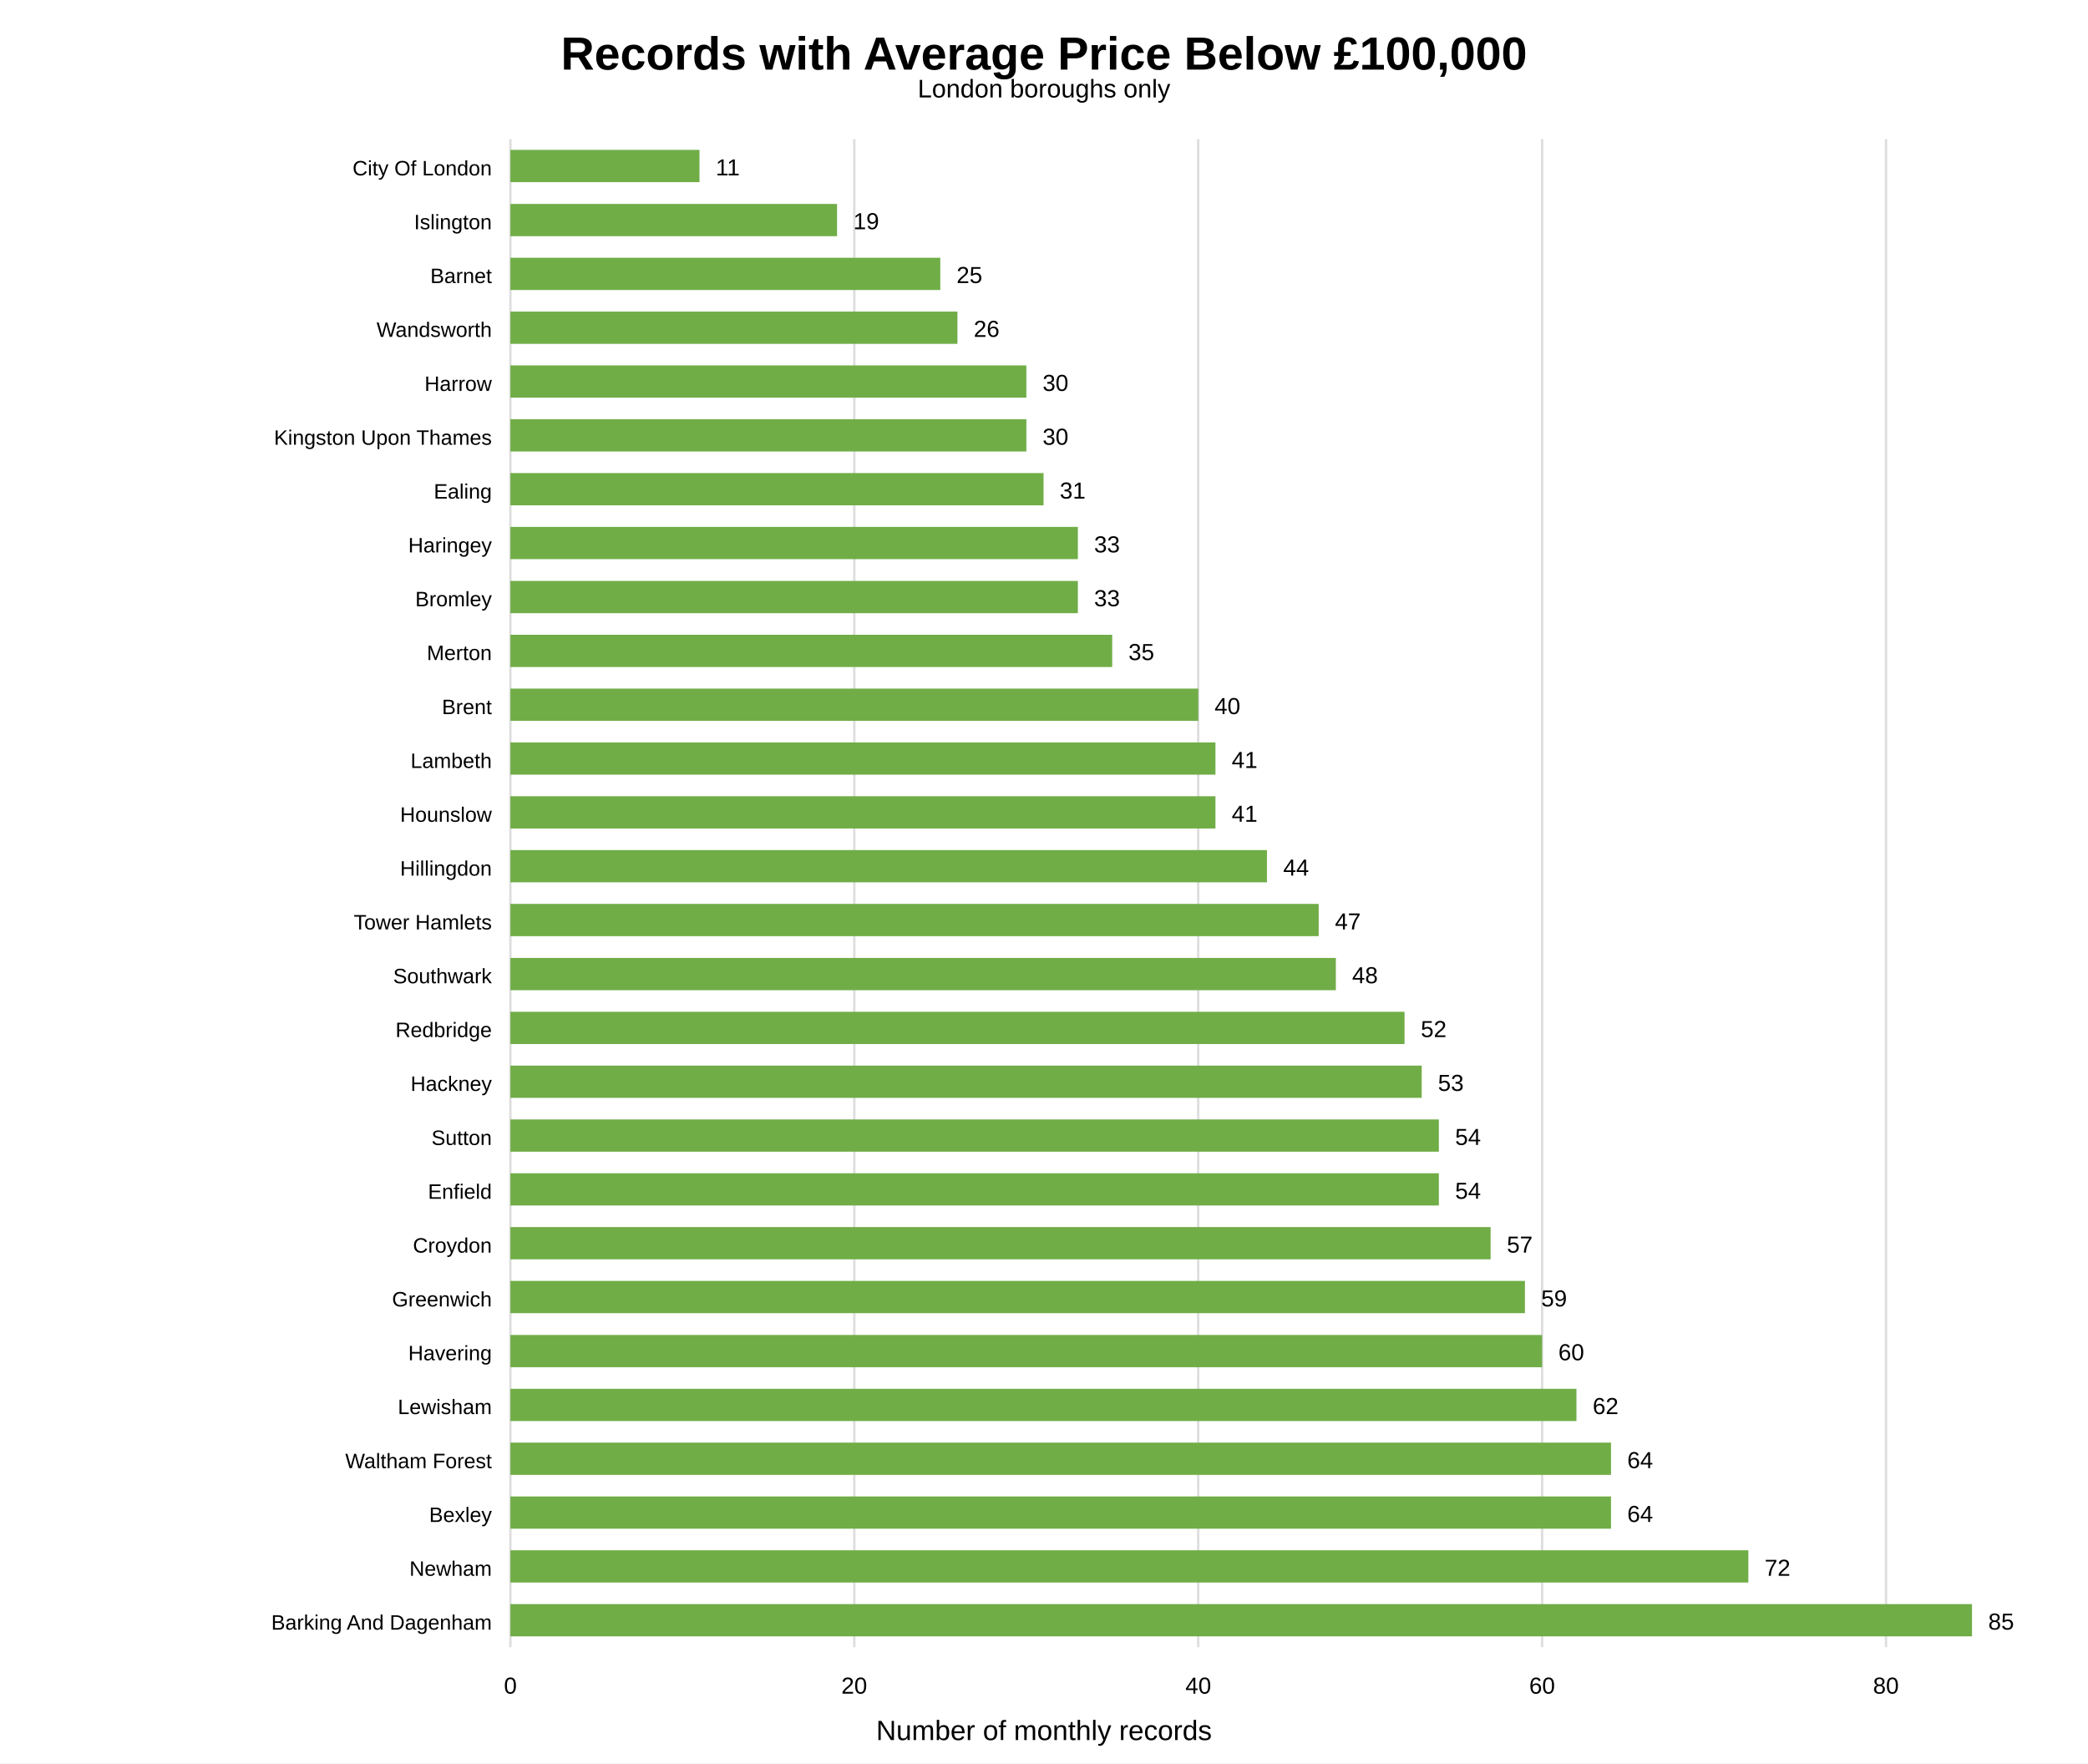
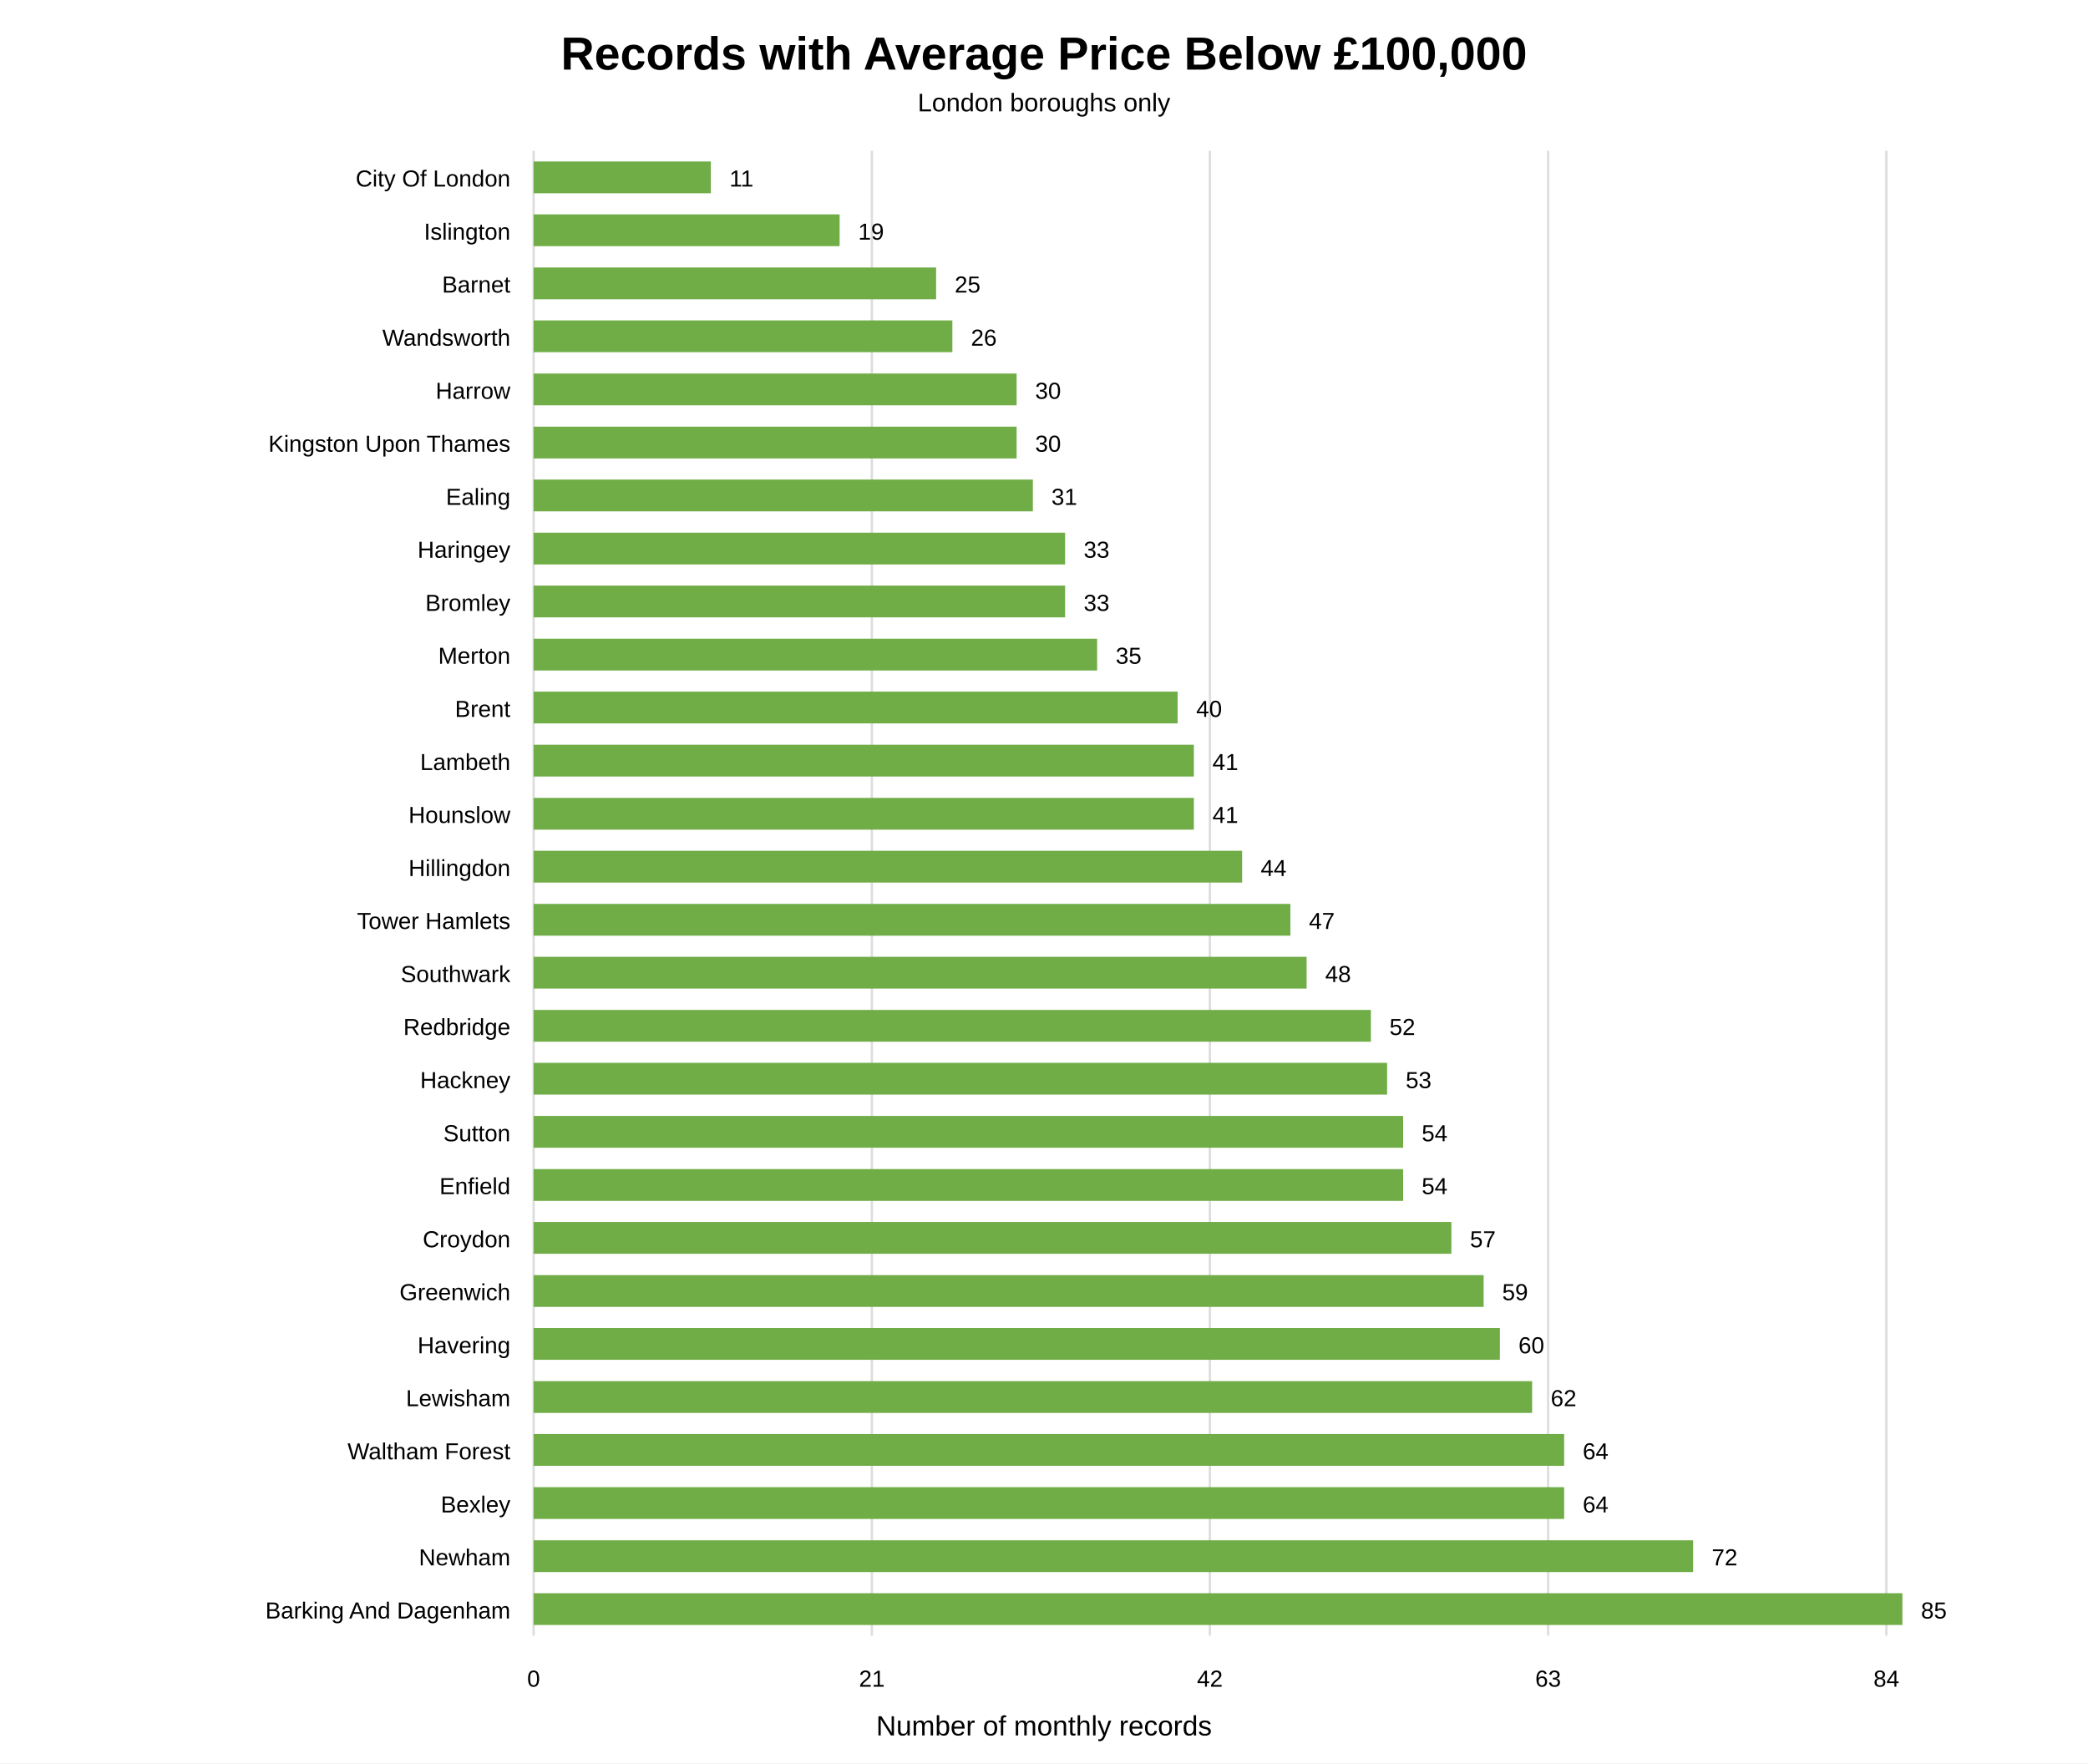
<svg xmlns="http://www.w3.org/2000/svg" width="900" height="760" viewBox="0 0 900 760">
  <rect width="100%" height="100%" fill="white" />
-   <text x="450.0" y="30" text-anchor="middle" font-family="Arial" font-size="20" font-weight="bold">Records with Average Price Below £100,000</text>
-   <line x1="220.0" y1="60" x2="220.0" y2="710" stroke="#ddd" />
-   <text x="220.0" y="730.0" text-anchor="middle" font-family="Arial" font-size="10" font-weight="normal">0</text>
-   <line x1="368.235" y1="60" x2="368.235" y2="710" stroke="#ddd" />
-   <text x="368.2" y="730.0" text-anchor="middle" font-family="Arial" font-size="10" font-weight="normal">20</text>
-   <line x1="516.471" y1="60" x2="516.471" y2="710" stroke="#ddd" />
-   <text x="516.5" y="730.0" text-anchor="middle" font-family="Arial" font-size="10" font-weight="normal">40</text>
-   <line x1="664.706" y1="60" x2="664.706" y2="710" stroke="#ddd" />
-   <text x="664.7" y="730.0" text-anchor="middle" font-family="Arial" font-size="10" font-weight="normal">60</text>
-   <line x1="812.941" y1="60" x2="812.941" y2="710" stroke="#ddd" />
-   <text x="812.9" y="730.0" text-anchor="middle" font-family="Arial" font-size="10" font-weight="normal">80</text>
-   <text x="212.0" y="75.6" text-anchor="end" font-family="Arial" font-size="9" font-weight="normal">City Of London</text>
-   <rect x="220" y="64.6" width="81.5" height="13.9" fill="#70AD47" />
-   <text x="308.5" y="75.6" text-anchor="start" font-family="Arial" font-size="10" font-weight="normal">11</text>
-   <text x="212.0" y="98.8" text-anchor="end" font-family="Arial" font-size="9" font-weight="normal">Islington</text>
-   <rect x="220" y="87.9" width="140.8" height="13.9" fill="#70AD47" />
-   <text x="367.8" y="98.8" text-anchor="start" font-family="Arial" font-size="10" font-weight="normal">19</text>
-   <text x="212.0" y="122.0" text-anchor="end" font-family="Arial" font-size="9" font-weight="normal">Barnet</text>
-   <rect x="220" y="111.1" width="185.3" height="13.9" fill="#70AD47" />
-   <text x="412.3" y="122.0" text-anchor="start" font-family="Arial" font-size="10" font-weight="normal">25</text>
-   <text x="212.0" y="145.2" text-anchor="end" font-family="Arial" font-size="9" font-weight="normal">Wandsworth</text>
-   <rect x="220" y="134.3" width="192.7" height="13.9" fill="#70AD47" />
-   <text x="419.7" y="145.2" text-anchor="start" font-family="Arial" font-size="10" font-weight="normal">26</text>
-   <text x="212.0" y="168.5" text-anchor="end" font-family="Arial" font-size="9" font-weight="normal">Harrow</text>
-   <rect x="220" y="157.5" width="222.4" height="13.9" fill="#70AD47" />
-   <text x="449.4" y="168.5" text-anchor="start" font-family="Arial" font-size="10" font-weight="normal">30</text>
-   <text x="212.0" y="191.7" text-anchor="end" font-family="Arial" font-size="9" font-weight="normal">Kingston Upon Thames</text>
-   <rect x="220" y="180.7" width="222.4" height="13.9" fill="#70AD47" />
-   <text x="449.4" y="191.7" text-anchor="start" font-family="Arial" font-size="10" font-weight="normal">30</text>
-   <text x="212.0" y="214.9" text-anchor="end" font-family="Arial" font-size="9" font-weight="normal">Ealing</text>
-   <rect x="220" y="203.9" width="229.8" height="13.9" fill="#70AD47" />
-   <text x="456.8" y="214.9" text-anchor="start" font-family="Arial" font-size="10" font-weight="normal">31</text>
-   <text x="212.0" y="238.1" text-anchor="end" font-family="Arial" font-size="9" font-weight="normal">Haringey</text>
-   <rect x="220" y="227.1" width="244.6" height="13.9" fill="#70AD47" />
-   <text x="471.6" y="238.1" text-anchor="start" font-family="Arial" font-size="10" font-weight="normal">33</text>
-   <text x="212.0" y="261.3" text-anchor="end" font-family="Arial" font-size="9" font-weight="normal">Bromley</text>
-   <rect x="220" y="250.4" width="244.6" height="13.9" fill="#70AD47" />
-   <text x="471.6" y="261.3" text-anchor="start" font-family="Arial" font-size="10" font-weight="normal">33</text>
-   <text x="212.0" y="284.5" text-anchor="end" font-family="Arial" font-size="9" font-weight="normal">Merton</text>
-   <rect x="220" y="273.6" width="259.4" height="13.9" fill="#70AD47" />
-   <text x="486.4" y="284.5" text-anchor="start" font-family="Arial" font-size="10" font-weight="normal">35</text>
-   <text x="212.0" y="307.8" text-anchor="end" font-family="Arial" font-size="9" font-weight="normal">Brent</text>
-   <rect x="220" y="296.8" width="296.5" height="13.9" fill="#70AD47" />
-   <text x="523.5" y="307.8" text-anchor="start" font-family="Arial" font-size="10" font-weight="normal">40</text>
-   <text x="212.0" y="331.0" text-anchor="end" font-family="Arial" font-size="9" font-weight="normal">Lambeth</text>
-   <rect x="220" y="320.0" width="303.9" height="13.9" fill="#70AD47" />
-   <text x="530.9" y="331.0" text-anchor="start" font-family="Arial" font-size="10" font-weight="normal">41</text>
-   <text x="212.0" y="354.2" text-anchor="end" font-family="Arial" font-size="9" font-weight="normal">Hounslow</text>
-   <rect x="220" y="343.2" width="303.9" height="13.9" fill="#70AD47" />
-   <text x="530.9" y="354.2" text-anchor="start" font-family="Arial" font-size="10" font-weight="normal">41</text>
-   <text x="212.0" y="377.4" text-anchor="end" font-family="Arial" font-size="9" font-weight="normal">Hillingdon</text>
-   <rect x="220" y="366.4" width="326.1" height="13.9" fill="#70AD47" />
-   <text x="553.1" y="377.4" text-anchor="start" font-family="Arial" font-size="10" font-weight="normal">44</text>
-   <text x="212.0" y="400.6" text-anchor="end" font-family="Arial" font-size="9" font-weight="normal">Tower Hamlets</text>
-   <rect x="220" y="389.6" width="348.4" height="13.9" fill="#70AD47" />
-   <text x="575.4" y="400.6" text-anchor="start" font-family="Arial" font-size="10" font-weight="normal">47</text>
-   <text x="212.0" y="423.8" text-anchor="end" font-family="Arial" font-size="9" font-weight="normal">Southwark</text>
-   <rect x="220" y="412.9" width="355.8" height="13.9" fill="#70AD47" />
-   <text x="582.8" y="423.8" text-anchor="start" font-family="Arial" font-size="10" font-weight="normal">48</text>
-   <text x="212.0" y="447.0" text-anchor="end" font-family="Arial" font-size="9" font-weight="normal">Redbridge</text>
-   <rect x="220" y="436.1" width="385.4" height="13.9" fill="#70AD47" />
-   <text x="612.4" y="447.0" text-anchor="start" font-family="Arial" font-size="10" font-weight="normal">52</text>
-   <text x="212.0" y="470.2" text-anchor="end" font-family="Arial" font-size="9" font-weight="normal">Hackney</text>
-   <rect x="220" y="459.3" width="392.8" height="13.9" fill="#70AD47" />
-   <text x="619.8" y="470.2" text-anchor="start" font-family="Arial" font-size="10" font-weight="normal">53</text>
-   <text x="212.0" y="493.5" text-anchor="end" font-family="Arial" font-size="9" font-weight="normal">Sutton</text>
-   <rect x="220" y="482.5" width="400.2" height="13.9" fill="#70AD47" />
-   <text x="627.2" y="493.5" text-anchor="start" font-family="Arial" font-size="10" font-weight="normal">54</text>
-   <text x="212.0" y="516.7" text-anchor="end" font-family="Arial" font-size="9" font-weight="normal">Enfield</text>
-   <rect x="220" y="505.7" width="400.2" height="13.9" fill="#70AD47" />
-   <text x="627.2" y="516.7" text-anchor="start" font-family="Arial" font-size="10" font-weight="normal">54</text>
-   <text x="212.0" y="539.9" text-anchor="end" font-family="Arial" font-size="9" font-weight="normal">Croydon</text>
-   <rect x="220" y="528.9" width="422.5" height="13.9" fill="#70AD47" />
-   <text x="649.5" y="539.9" text-anchor="start" font-family="Arial" font-size="10" font-weight="normal">57</text>
-   <text x="212.0" y="563.1" text-anchor="end" font-family="Arial" font-size="9" font-weight="normal">Greenwich</text>
-   <rect x="220" y="552.1" width="437.3" height="13.9" fill="#70AD47" />
-   <text x="664.3" y="563.1" text-anchor="start" font-family="Arial" font-size="10" font-weight="normal">59</text>
-   <text x="212.0" y="586.3" text-anchor="end" font-family="Arial" font-size="9" font-weight="normal">Havering</text>
-   <rect x="220" y="575.4" width="444.7" height="13.9" fill="#70AD47" />
-   <text x="671.7" y="586.3" text-anchor="start" font-family="Arial" font-size="10" font-weight="normal">60</text>
-   <text x="212.0" y="609.5" text-anchor="end" font-family="Arial" font-size="9" font-weight="normal">Lewisham</text>
-   <rect x="220" y="598.6" width="459.5" height="13.9" fill="#70AD47" />
-   <text x="686.5" y="609.5" text-anchor="start" font-family="Arial" font-size="10" font-weight="normal">62</text>
-   <text x="212.0" y="632.8" text-anchor="end" font-family="Arial" font-size="9" font-weight="normal">Waltham Forest</text>
-   <rect x="220" y="621.8" width="474.4" height="13.9" fill="#70AD47" />
-   <text x="701.4" y="632.8" text-anchor="start" font-family="Arial" font-size="10" font-weight="normal">64</text>
-   <text x="212.0" y="656.0" text-anchor="end" font-family="Arial" font-size="9" font-weight="normal">Bexley</text>
-   <rect x="220" y="645.0" width="474.4" height="13.9" fill="#70AD47" />
-   <text x="701.4" y="656.0" text-anchor="start" font-family="Arial" font-size="10" font-weight="normal">64</text>
-   <text x="212.0" y="679.2" text-anchor="end" font-family="Arial" font-size="9" font-weight="normal">Newham</text>
-   <rect x="220" y="668.2" width="533.6" height="13.9" fill="#70AD47" />
-   <text x="760.6" y="679.2" text-anchor="start" font-family="Arial" font-size="10" font-weight="normal">72</text>
-   <text x="212.0" y="702.4" text-anchor="end" font-family="Arial" font-size="9" font-weight="normal">Barking And Dagenham</text>
-   <rect x="220" y="691.4" width="630.0" height="13.9" fill="#70AD47" />
-   <text x="857.0" y="702.4" text-anchor="start" font-family="Arial" font-size="10" font-weight="normal">85</text>
-   <text x="450.0" y="750.0" text-anchor="middle" font-family="Arial" font-size="12" font-weight="normal">Number of monthly records</text>
-   <text x="450.0" y="42.0" text-anchor="middle" font-family="Arial" font-size="11" font-weight="normal">London boroughs only</text>
+   <text x="450.0" y="30.0" text-anchor="middle" font-family="Arial" font-size="20" font-weight="bold">Records with Average Price Below £100,000</text>
+   <line x1="230.0" y1="65" x2="230.0" y2="705" stroke="#ddd" />
+   <text x="230.0" y="727.0" text-anchor="middle" font-family="Arial" font-size="10" font-weight="normal">0</text>
+   <line x1="375.8" y1="65" x2="375.8" y2="705" stroke="#ddd" />
+   <text x="375.8" y="727.0" text-anchor="middle" font-family="Arial" font-size="10" font-weight="normal">21</text>
+   <line x1="521.5" y1="65" x2="521.5" y2="705" stroke="#ddd" />
+   <text x="521.5" y="727.0" text-anchor="middle" font-family="Arial" font-size="10" font-weight="normal">42</text>
+   <line x1="667.3" y1="65" x2="667.3" y2="705" stroke="#ddd" />
+   <text x="667.3" y="727.0" text-anchor="middle" font-family="Arial" font-size="10" font-weight="normal">63</text>
+   <line x1="813.1" y1="65" x2="813.1" y2="705" stroke="#ddd" />
+   <text x="813.1" y="727.0" text-anchor="middle" font-family="Arial" font-size="10" font-weight="normal">84</text>
+   <text x="220.0" y="80.4" text-anchor="end" font-family="Arial" font-size="10" font-weight="normal">City Of London</text>
+   <rect x="230" y="69.6" width="76.4" height="13.7" fill="#70AD47" />
+   <text x="314.4" y="80.4" text-anchor="start" font-family="Arial" font-size="10" font-weight="normal">11</text>
+   <text x="220.0" y="103.3" text-anchor="end" font-family="Arial" font-size="10" font-weight="normal">Islington</text>
+   <rect x="230" y="92.4" width="131.9" height="13.7" fill="#70AD47" />
+   <text x="369.9" y="103.3" text-anchor="start" font-family="Arial" font-size="10" font-weight="normal">19</text>
+   <text x="220.0" y="126.1" text-anchor="end" font-family="Arial" font-size="10" font-weight="normal">Barnet</text>
+   <rect x="230" y="115.3" width="173.5" height="13.7" fill="#70AD47" />
+   <text x="411.5" y="126.1" text-anchor="start" font-family="Arial" font-size="10" font-weight="normal">25</text>
+   <text x="220.0" y="149.0" text-anchor="end" font-family="Arial" font-size="10" font-weight="normal">Wandsworth</text>
+   <rect x="230" y="138.1" width="180.5" height="13.7" fill="#70AD47" />
+   <text x="418.5" y="149.0" text-anchor="start" font-family="Arial" font-size="10" font-weight="normal">26</text>
+   <text x="220.0" y="171.9" text-anchor="end" font-family="Arial" font-size="10" font-weight="normal">Harrow</text>
+   <rect x="230" y="161.0" width="208.2" height="13.7" fill="#70AD47" />
+   <text x="446.2" y="171.9" text-anchor="start" font-family="Arial" font-size="10" font-weight="normal">30</text>
+   <text x="220.0" y="194.7" text-anchor="end" font-family="Arial" font-size="10" font-weight="normal">Kingston Upon Thames</text>
+   <rect x="230" y="183.9" width="208.2" height="13.7" fill="#70AD47" />
+   <text x="446.2" y="194.7" text-anchor="start" font-family="Arial" font-size="10" font-weight="normal">30</text>
+   <text x="220.0" y="217.6" text-anchor="end" font-family="Arial" font-size="10" font-weight="normal">Ealing</text>
+   <rect x="230" y="206.7" width="215.2" height="13.7" fill="#70AD47" />
+   <text x="453.2" y="217.6" text-anchor="start" font-family="Arial" font-size="10" font-weight="normal">31</text>
+   <text x="220.0" y="240.4" text-anchor="end" font-family="Arial" font-size="10" font-weight="normal">Haringey</text>
+   <rect x="230" y="229.6" width="229.1" height="13.7" fill="#70AD47" />
+   <text x="467.1" y="240.4" text-anchor="start" font-family="Arial" font-size="10" font-weight="normal">33</text>
+   <text x="220.0" y="263.3" text-anchor="end" font-family="Arial" font-size="10" font-weight="normal">Bromley</text>
+   <rect x="230" y="252.4" width="229.1" height="13.7" fill="#70AD47" />
+   <text x="467.1" y="263.3" text-anchor="start" font-family="Arial" font-size="10" font-weight="normal">33</text>
+   <text x="220.0" y="286.1" text-anchor="end" font-family="Arial" font-size="10" font-weight="normal">Merton</text>
+   <rect x="230" y="275.3" width="242.9" height="13.7" fill="#70AD47" />
+   <text x="480.9" y="286.1" text-anchor="start" font-family="Arial" font-size="10" font-weight="normal">35</text>
+   <text x="220.0" y="309.0" text-anchor="end" font-family="Arial" font-size="10" font-weight="normal">Brent</text>
+   <rect x="230" y="298.1" width="277.6" height="13.7" fill="#70AD47" />
+   <text x="515.6" y="309.0" text-anchor="start" font-family="Arial" font-size="10" font-weight="normal">40</text>
+   <text x="220.0" y="331.9" text-anchor="end" font-family="Arial" font-size="10" font-weight="normal">Lambeth</text>
+   <rect x="230" y="321.0" width="284.6" height="13.7" fill="#70AD47" />
+   <text x="522.6" y="331.9" text-anchor="start" font-family="Arial" font-size="10" font-weight="normal">41</text>
+   <text x="220.0" y="354.7" text-anchor="end" font-family="Arial" font-size="10" font-weight="normal">Hounslow</text>
+   <rect x="230" y="343.9" width="284.6" height="13.7" fill="#70AD47" />
+   <text x="522.6" y="354.7" text-anchor="start" font-family="Arial" font-size="10" font-weight="normal">41</text>
+   <text x="220.0" y="377.6" text-anchor="end" font-family="Arial" font-size="10" font-weight="normal">Hillingdon</text>
+   <rect x="230" y="366.7" width="305.4" height="13.7" fill="#70AD47" />
+   <text x="543.4" y="377.6" text-anchor="start" font-family="Arial" font-size="10" font-weight="normal">44</text>
+   <text x="220.0" y="400.4" text-anchor="end" font-family="Arial" font-size="10" font-weight="normal">Tower Hamlets</text>
+   <rect x="230" y="389.6" width="326.2" height="13.7" fill="#70AD47" />
+   <text x="564.2" y="400.4" text-anchor="start" font-family="Arial" font-size="10" font-weight="normal">47</text>
+   <text x="220.0" y="423.3" text-anchor="end" font-family="Arial" font-size="10" font-weight="normal">Southwark</text>
+   <rect x="230" y="412.4" width="333.2" height="13.7" fill="#70AD47" />
+   <text x="571.2" y="423.3" text-anchor="start" font-family="Arial" font-size="10" font-weight="normal">48</text>
+   <text x="220.0" y="446.1" text-anchor="end" font-family="Arial" font-size="10" font-weight="normal">Redbridge</text>
+   <rect x="230" y="435.3" width="360.9" height="13.7" fill="#70AD47" />
+   <text x="598.9" y="446.1" text-anchor="start" font-family="Arial" font-size="10" font-weight="normal">52</text>
+   <text x="220.0" y="469.0" text-anchor="end" font-family="Arial" font-size="10" font-weight="normal">Hackney</text>
+   <rect x="230" y="458.1" width="367.9" height="13.7" fill="#70AD47" />
+   <text x="605.9" y="469.0" text-anchor="start" font-family="Arial" font-size="10" font-weight="normal">53</text>
+   <text x="220.0" y="491.9" text-anchor="end" font-family="Arial" font-size="10" font-weight="normal">Sutton</text>
+   <rect x="230" y="481.0" width="374.8" height="13.7" fill="#70AD47" />
+   <text x="612.8" y="491.9" text-anchor="start" font-family="Arial" font-size="10" font-weight="normal">54</text>
+   <text x="220.0" y="514.7" text-anchor="end" font-family="Arial" font-size="10" font-weight="normal">Enfield</text>
+   <rect x="230" y="503.9" width="374.8" height="13.7" fill="#70AD47" />
+   <text x="612.8" y="514.7" text-anchor="start" font-family="Arial" font-size="10" font-weight="normal">54</text>
+   <text x="220.0" y="537.6" text-anchor="end" font-family="Arial" font-size="10" font-weight="normal">Croydon</text>
+   <rect x="230" y="526.7" width="395.6" height="13.7" fill="#70AD47" />
+   <text x="633.6" y="537.6" text-anchor="start" font-family="Arial" font-size="10" font-weight="normal">57</text>
+   <text x="220.0" y="560.4" text-anchor="end" font-family="Arial" font-size="10" font-weight="normal">Greenwich</text>
+   <rect x="230" y="549.6" width="409.5" height="13.7" fill="#70AD47" />
+   <text x="647.5" y="560.4" text-anchor="start" font-family="Arial" font-size="10" font-weight="normal">59</text>
+   <text x="220.0" y="583.3" text-anchor="end" font-family="Arial" font-size="10" font-weight="normal">Havering</text>
+   <rect x="230" y="572.4" width="416.5" height="13.7" fill="#70AD47" />
+   <text x="654.5" y="583.3" text-anchor="start" font-family="Arial" font-size="10" font-weight="normal">60</text>
+   <text x="220.0" y="606.1" text-anchor="end" font-family="Arial" font-size="10" font-weight="normal">Lewisham</text>
+   <rect x="230" y="595.3" width="430.4" height="13.7" fill="#70AD47" />
+   <text x="668.4" y="606.1" text-anchor="start" font-family="Arial" font-size="10" font-weight="normal">62</text>
+   <text x="220.0" y="629.0" text-anchor="end" font-family="Arial" font-size="10" font-weight="normal">Waltham Forest</text>
+   <rect x="230" y="618.1" width="444.2" height="13.7" fill="#70AD47" />
+   <text x="682.2" y="629.0" text-anchor="start" font-family="Arial" font-size="10" font-weight="normal">64</text>
+   <text x="220.0" y="651.9" text-anchor="end" font-family="Arial" font-size="10" font-weight="normal">Bexley</text>
+   <rect x="230" y="641.0" width="444.2" height="13.7" fill="#70AD47" />
+   <text x="682.2" y="651.9" text-anchor="start" font-family="Arial" font-size="10" font-weight="normal">64</text>
+   <text x="220.0" y="674.7" text-anchor="end" font-family="Arial" font-size="10" font-weight="normal">Newham</text>
+   <rect x="230" y="663.9" width="499.8" height="13.7" fill="#70AD47" />
+   <text x="737.8" y="674.7" text-anchor="start" font-family="Arial" font-size="10" font-weight="normal">72</text>
+   <text x="220.0" y="697.6" text-anchor="end" font-family="Arial" font-size="10" font-weight="normal">Barking And Dagenham</text>
+   <rect x="230" y="686.7" width="590.0" height="13.7" fill="#70AD47" />
+   <text x="828.0" y="697.6" text-anchor="start" font-family="Arial" font-size="10" font-weight="normal">85</text>
+   <text x="450.0" y="748.0" text-anchor="middle" font-family="Arial" font-size="12" font-weight="normal">Number of monthly records</text>
+   <text x="450.0" y="48.0" text-anchor="middle" font-family="Arial" font-size="11" font-weight="normal">London boroughs only</text>
</svg>
